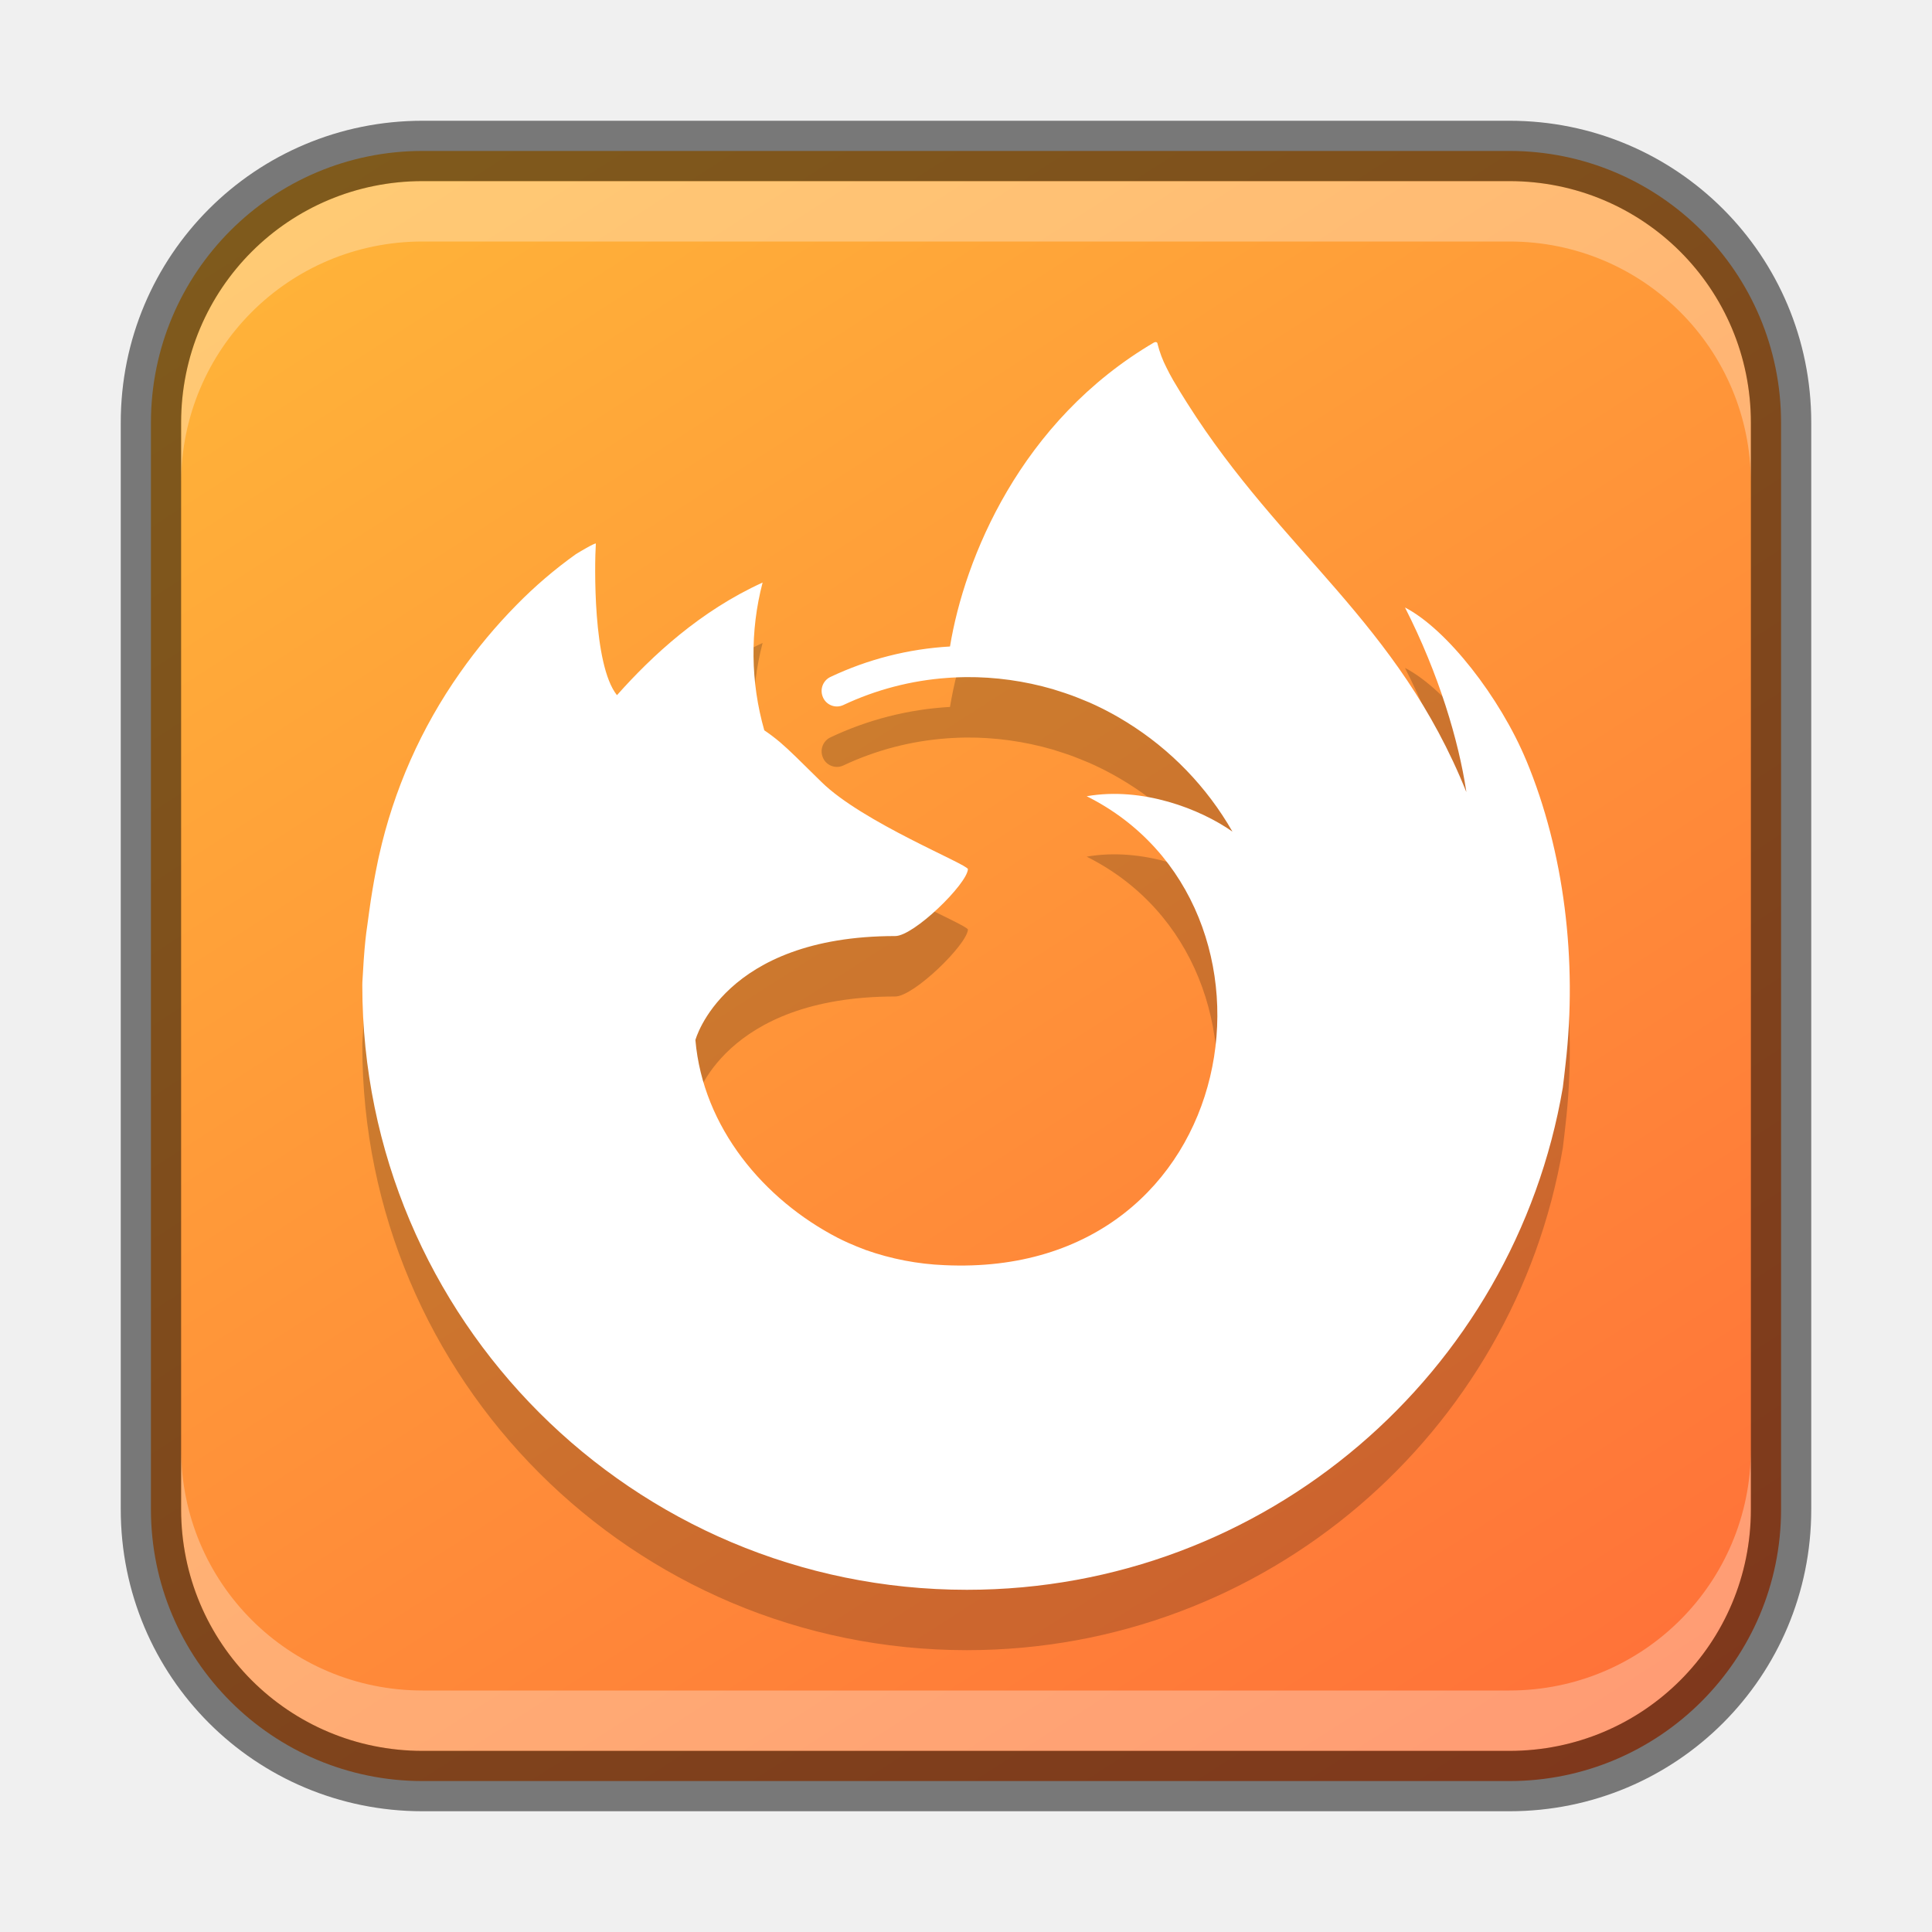
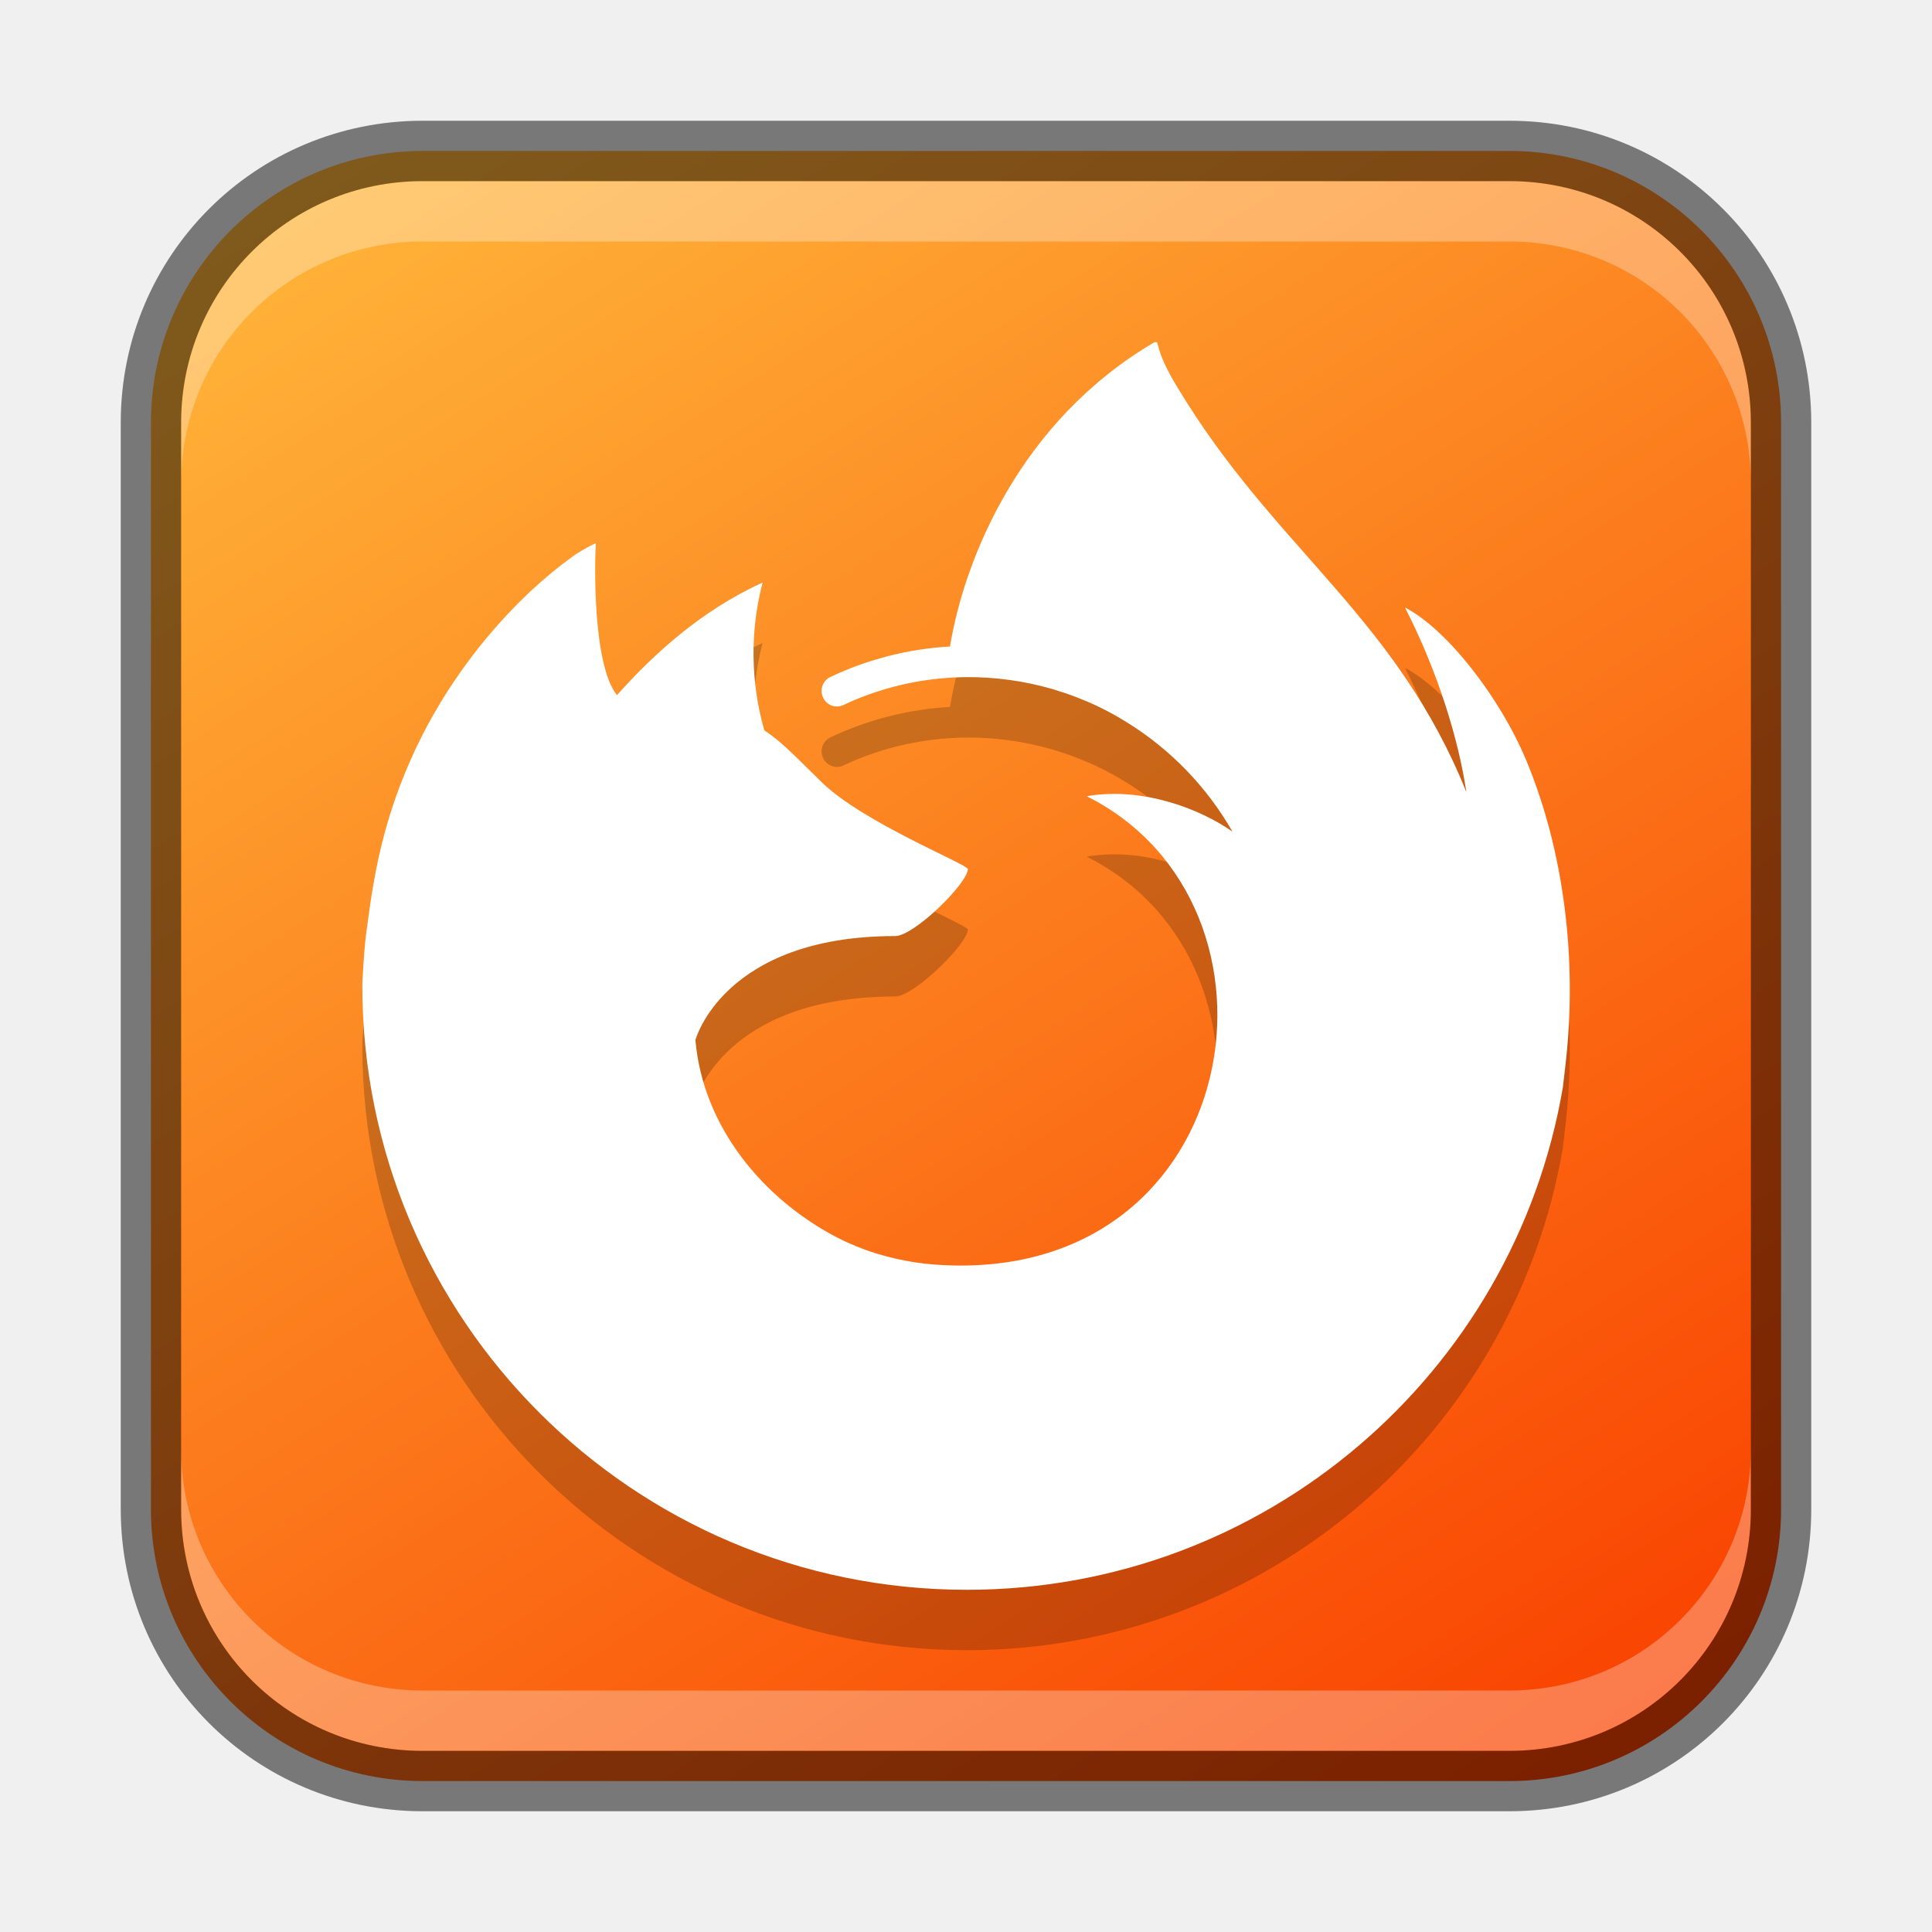
<svg xmlns="http://www.w3.org/2000/svg" xmlns:xlink="http://www.w3.org/1999/xlink" width="32" height="32" viewBox="0 0 32 32" version="1.1" id="svg5">
  <defs id="defs2">
    <linearGradient id="linearGradient3523">
-       <stop style="stop-color:#ff7139;stop-opacity:1;" offset="0" id="stop3519" />
+       <stop style="stop-color:#f94200;stop-opacity:1;" offset="0" id="stop3519" />
      <stop style="stop-color:#ffb439;stop-opacity:1;" offset="1" id="stop3521" />
    </linearGradient>
    <linearGradient xlink:href="#linearGradient3523" id="linearGradient8655" x1="25" y1="30" x2="7" y2="2" gradientUnits="userSpaceOnUse" />
  </defs>
  <rect style="fill:url(#linearGradient8655);fill-opacity:1;stroke:none" id="rect184" width="27" height="27" x="2.5" y="2.5" ry="4.5" />
  <path d="m 13.265,12.942 c 0.007,4e-4 0.004,1.25e-4 0,0 z m -2.411,-1.206 c 0.007,2.75e-4 0.004,1.3e-4 0,0 z m 14.426,1.861 c -0.435,-1.047 -1.317,-2.177 -2.009,-2.534 0.563,1.104 0.889,2.212 1.014,3.039 0,0.002 5e-4,0.006 0.002,0.017 -1.132,-2.822 -3.052,-3.96 -4.62,-6.438 -0.079,-0.125 -0.159,-0.251 -0.236,-0.383 -0.039,-0.068 -0.076,-0.137 -0.11,-0.207 -0.065,-0.126 -0.115,-0.259 -0.149,-0.396 5e-4,-0.013 -0.009,-0.025 -0.023,-0.027 -0.006,-0.002 -0.013,-0.002 -0.019,0 -0.002,4e-4 -0.004,0.002 -0.005,0.003 -0.002,0.001 -0.005,0.003 -0.007,0.004 10e-4,-0.002 0.004,-0.005 0.004,-0.006 -2.227,1.304 -3.149,3.587 -3.387,5.04 -0.688,0.039 -1.362,0.211 -1.984,0.506 -0.117,0.058 -0.172,0.195 -0.127,0.318 0.048,0.14 0.207,0.208 0.341,0.147 0.543,-0.256 1.129,-0.409 1.728,-0.451 0.019,-0.002 0.039,-0.003 0.059,-0.004 0.082,-0.005 0.165,-0.008 0.247,-0.009 0.486,-0.004 0.97,0.064 1.437,0.199 0.027,0.008 0.054,0.017 0.081,0.026 0.078,0.024 0.154,0.049 0.231,0.077 0.056,0.021 0.111,0.042 0.166,0.065 0.045,0.018 0.089,0.036 0.134,0.055 0.069,0.03 0.137,0.063 0.204,0.096 0.031,0.015 0.062,0.031 0.092,0.047 0.066,0.035 0.131,0.07 0.195,0.108 0.041,0.024 0.082,0.049 0.123,0.074 0.725,0.449 1.327,1.071 1.751,1.812 -0.535,-0.376 -1.492,-0.747 -2.414,-0.586 3.602,1.801 2.635,8.001 -2.356,7.767 -0.444,-0.018 -0.884,-0.103 -1.303,-0.251 -0.099,-0.037 -0.197,-0.077 -0.294,-0.12 -0.057,-0.026 -0.113,-0.052 -0.169,-0.081 -1.223,-0.632 -2.233,-1.826 -2.359,-3.277 0,0 0.462,-1.722 3.31,-1.722 0.308,0 1.188,-0.859 1.204,-1.108 -0.004,-0.081 -1.747,-0.775 -2.426,-1.444 -0.363,-0.358 -0.535,-0.53 -0.688,-0.66 -0.083,-0.07 -0.169,-0.135 -0.259,-0.196 -0.228,-0.799 -0.238,-1.644 -0.028,-2.447 -1.029,0.468 -1.829,1.209 -2.41,1.863 h -0.004 C 9.818,12.009 9.847,10.351 9.869,10.004 c -0.005,-0.021 -0.296,0.151 -0.334,0.177 -0.35,0.25 -0.678,0.531 -0.979,0.838 -0.342,0.347 -0.655,0.722 -0.935,1.121 0,5e-4 -2.75e-4,9.99e-4 -4e-4,0.002 0,-5.01e-4 2.75e-4,-10e-4 4e-4,-0.002 -0.644,0.913 -1.101,1.944 -1.343,3.034 -0.003,0.011 -0.095,0.419 -0.163,0.923 -0.011,0.078 -0.022,0.157 -0.032,0.235 -0.023,0.151 -0.041,0.317 -0.059,0.574 -0.001,0.01 -0.002,0.02 -0.002,0.03 -0.007,0.111 -0.014,0.222 -0.02,0.333 0,0.017 -10e-4,0.034 -10e-4,0.051 0,5.53 4.483,10.012 10.014,10.012 4.953,0 9.065,-3.595 9.87,-8.318 0.017,-0.128 0.03,-0.257 0.045,-0.386 0.199,-1.717 -0.022,-3.522 -0.649,-5.031 z" style="display:inline;opacity:0.2;fill:#000000;stroke-width:0.042;enable-background:new" id="path4039" />
  <path d="m 13.265,11.941 c 0.007,4.01e-4 0.004,1.26e-4 0,0 z m -2.411,-1.206 c 0.007,2.75e-4 0.004,1.3e-4 0,0 z m 14.426,1.861 c -0.435,-1.047 -1.317,-2.177 -2.009,-2.534 0.563,1.104 0.889,2.212 1.014,3.039 0,0.002 5e-4,0.006 0.002,0.017 C 23.154,10.297 21.234,9.158 19.666,6.681 19.587,6.555 19.508,6.43 19.431,6.297 c -0.039,-0.068 -0.076,-0.137 -0.11,-0.207 -0.065,-0.126 -0.115,-0.259 -0.149,-0.396 5e-4,-0.013 -0.009,-0.025 -0.023,-0.027 -0.006,-0.002 -0.013,-0.002 -0.019,0 -0.002,4e-4 -0.004,0.002 -0.005,0.003 -0.002,0.001 -0.005,0.003 -0.007,0.004 10e-4,-0.002 0.004,-0.005 0.004,-0.006 -2.227,1.304 -3.149,3.587 -3.387,5.04 -0.688,0.039 -1.362,0.211 -1.984,0.506 -0.117,0.058 -0.172,0.195 -0.127,0.318 0.048,0.14 0.207,0.208 0.341,0.147 0.543,-0.256 1.129,-0.409 1.728,-0.451 0.019,-0.002 0.039,-0.003 0.059,-0.004 0.082,-0.005 0.165,-0.008 0.247,-0.009 0.486,-0.004 0.97,0.064 1.437,0.199 0.027,0.008 0.054,0.017 0.081,0.026 0.078,0.024 0.154,0.049 0.231,0.077 0.056,0.021 0.111,0.042 0.166,0.065 0.045,0.018 0.089,0.036 0.134,0.055 0.069,0.03 0.137,0.063 0.204,0.096 0.031,0.015 0.062,0.031 0.092,0.047 0.066,0.035 0.131,0.07 0.195,0.108 0.041,0.024 0.082,0.049 0.123,0.074 0.725,0.449 1.327,1.071 1.751,1.812 -0.535,-0.376 -1.492,-0.747 -2.414,-0.586 3.602,1.801 2.635,8.001 -2.356,7.767 -0.444,-0.018 -0.884,-0.103 -1.303,-0.251 -0.099,-0.037 -0.197,-0.077 -0.294,-0.12 -0.057,-0.026 -0.113,-0.052 -0.169,-0.081 -1.223,-0.632 -2.233,-1.826 -2.359,-3.277 0,0 0.462,-1.722 3.31,-1.722 0.308,0 1.188,-0.859 1.204,-1.108 -0.004,-0.081 -1.747,-0.775 -2.426,-1.444 -0.363,-0.358 -0.535,-0.53 -0.688,-0.66 -0.083,-0.07 -0.169,-0.135 -0.259,-0.196 -0.228,-0.799 -0.238,-1.644 -0.028,-2.447 -1.029,0.468 -1.829,1.209 -2.41,1.863 h -0.004 C 9.818,11.009 9.847,9.35 9.869,9.004 c -0.005,-0.021 -0.296,0.151 -0.334,0.177 -0.35,0.25 -0.678,0.531 -0.979,0.838 -0.342,0.347 -0.655,0.722 -0.935,1.121 0,5.01e-4 -2.75e-4,10e-4 -4e-4,0.002 0,-5e-4 2.75e-4,-9.99e-4 4e-4,-0.002 -0.644,0.913 -1.101,1.944 -1.343,3.034 -0.003,0.011 -0.095,0.419 -0.163,0.923 -0.011,0.078 -0.022,0.157 -0.032,0.235 -0.023,0.151 -0.041,0.317 -0.059,0.574 -0.001,0.01 -0.002,0.02 -0.002,0.03 -0.007,0.111 -0.014,0.222 -0.02,0.333 0,0.017 -10e-4,0.034 -10e-4,0.051 0,5.53 4.483,10.012 10.014,10.012 4.953,0 9.065,-3.595 9.87,-8.318 0.017,-0.128 0.03,-0.257 0.045,-0.386 0.199,-1.717 -0.022,-3.522 -0.649,-5.031 z" style="display:inline;fill:#ffffff;stroke-width:0.042;enable-background:new" id="path606" />
  <path id="rect2630" style="opacity:0.3;fill:#ffffff;fill-opacity:1" d="M 7,3 C 4.784,3 3,4.784 3,7 v 1 C 3,5.784 4.784,4 7,4 h 18 c 2.216,0 4,1.784 4,4 v -1 C 29,4.784 27.216,3 25,3 Z" />
  <path id="rect398" style="opacity:0.3;fill:#ffffff" d="m 3,24 v 1 c 0,2.216 1.784,4 4,4 H 25 c 2.216,0 4,-1.784 4,-4 v -1 c 0,2.216 -1.784,4 -4,4 H 7 c -2.216,0 -4,-1.784 -4,-4 z" />
  <path id="rect899" style="fill:#000000;stroke:none;opacity:0.5" d="M 7 2 C 4.23 2 2 4.23 2 7 L 2 25 C 2 27.77 4.23 30 7 30 L 25 30 C 27.77 30 30 27.77 30 25 L 30 7 C 30 4.23 27.77 2 25 2 L 7 2 z M 7 3 L 25 3 C 27.216 3 29 4.784 29 7 L 29 25 C 29 27.216 27.216 29 25 29 L 7 29 C 4.784 29 3 27.216 3 25 L 3 7 C 3 4.784 4.784 3 7 3 z " />
</svg>
